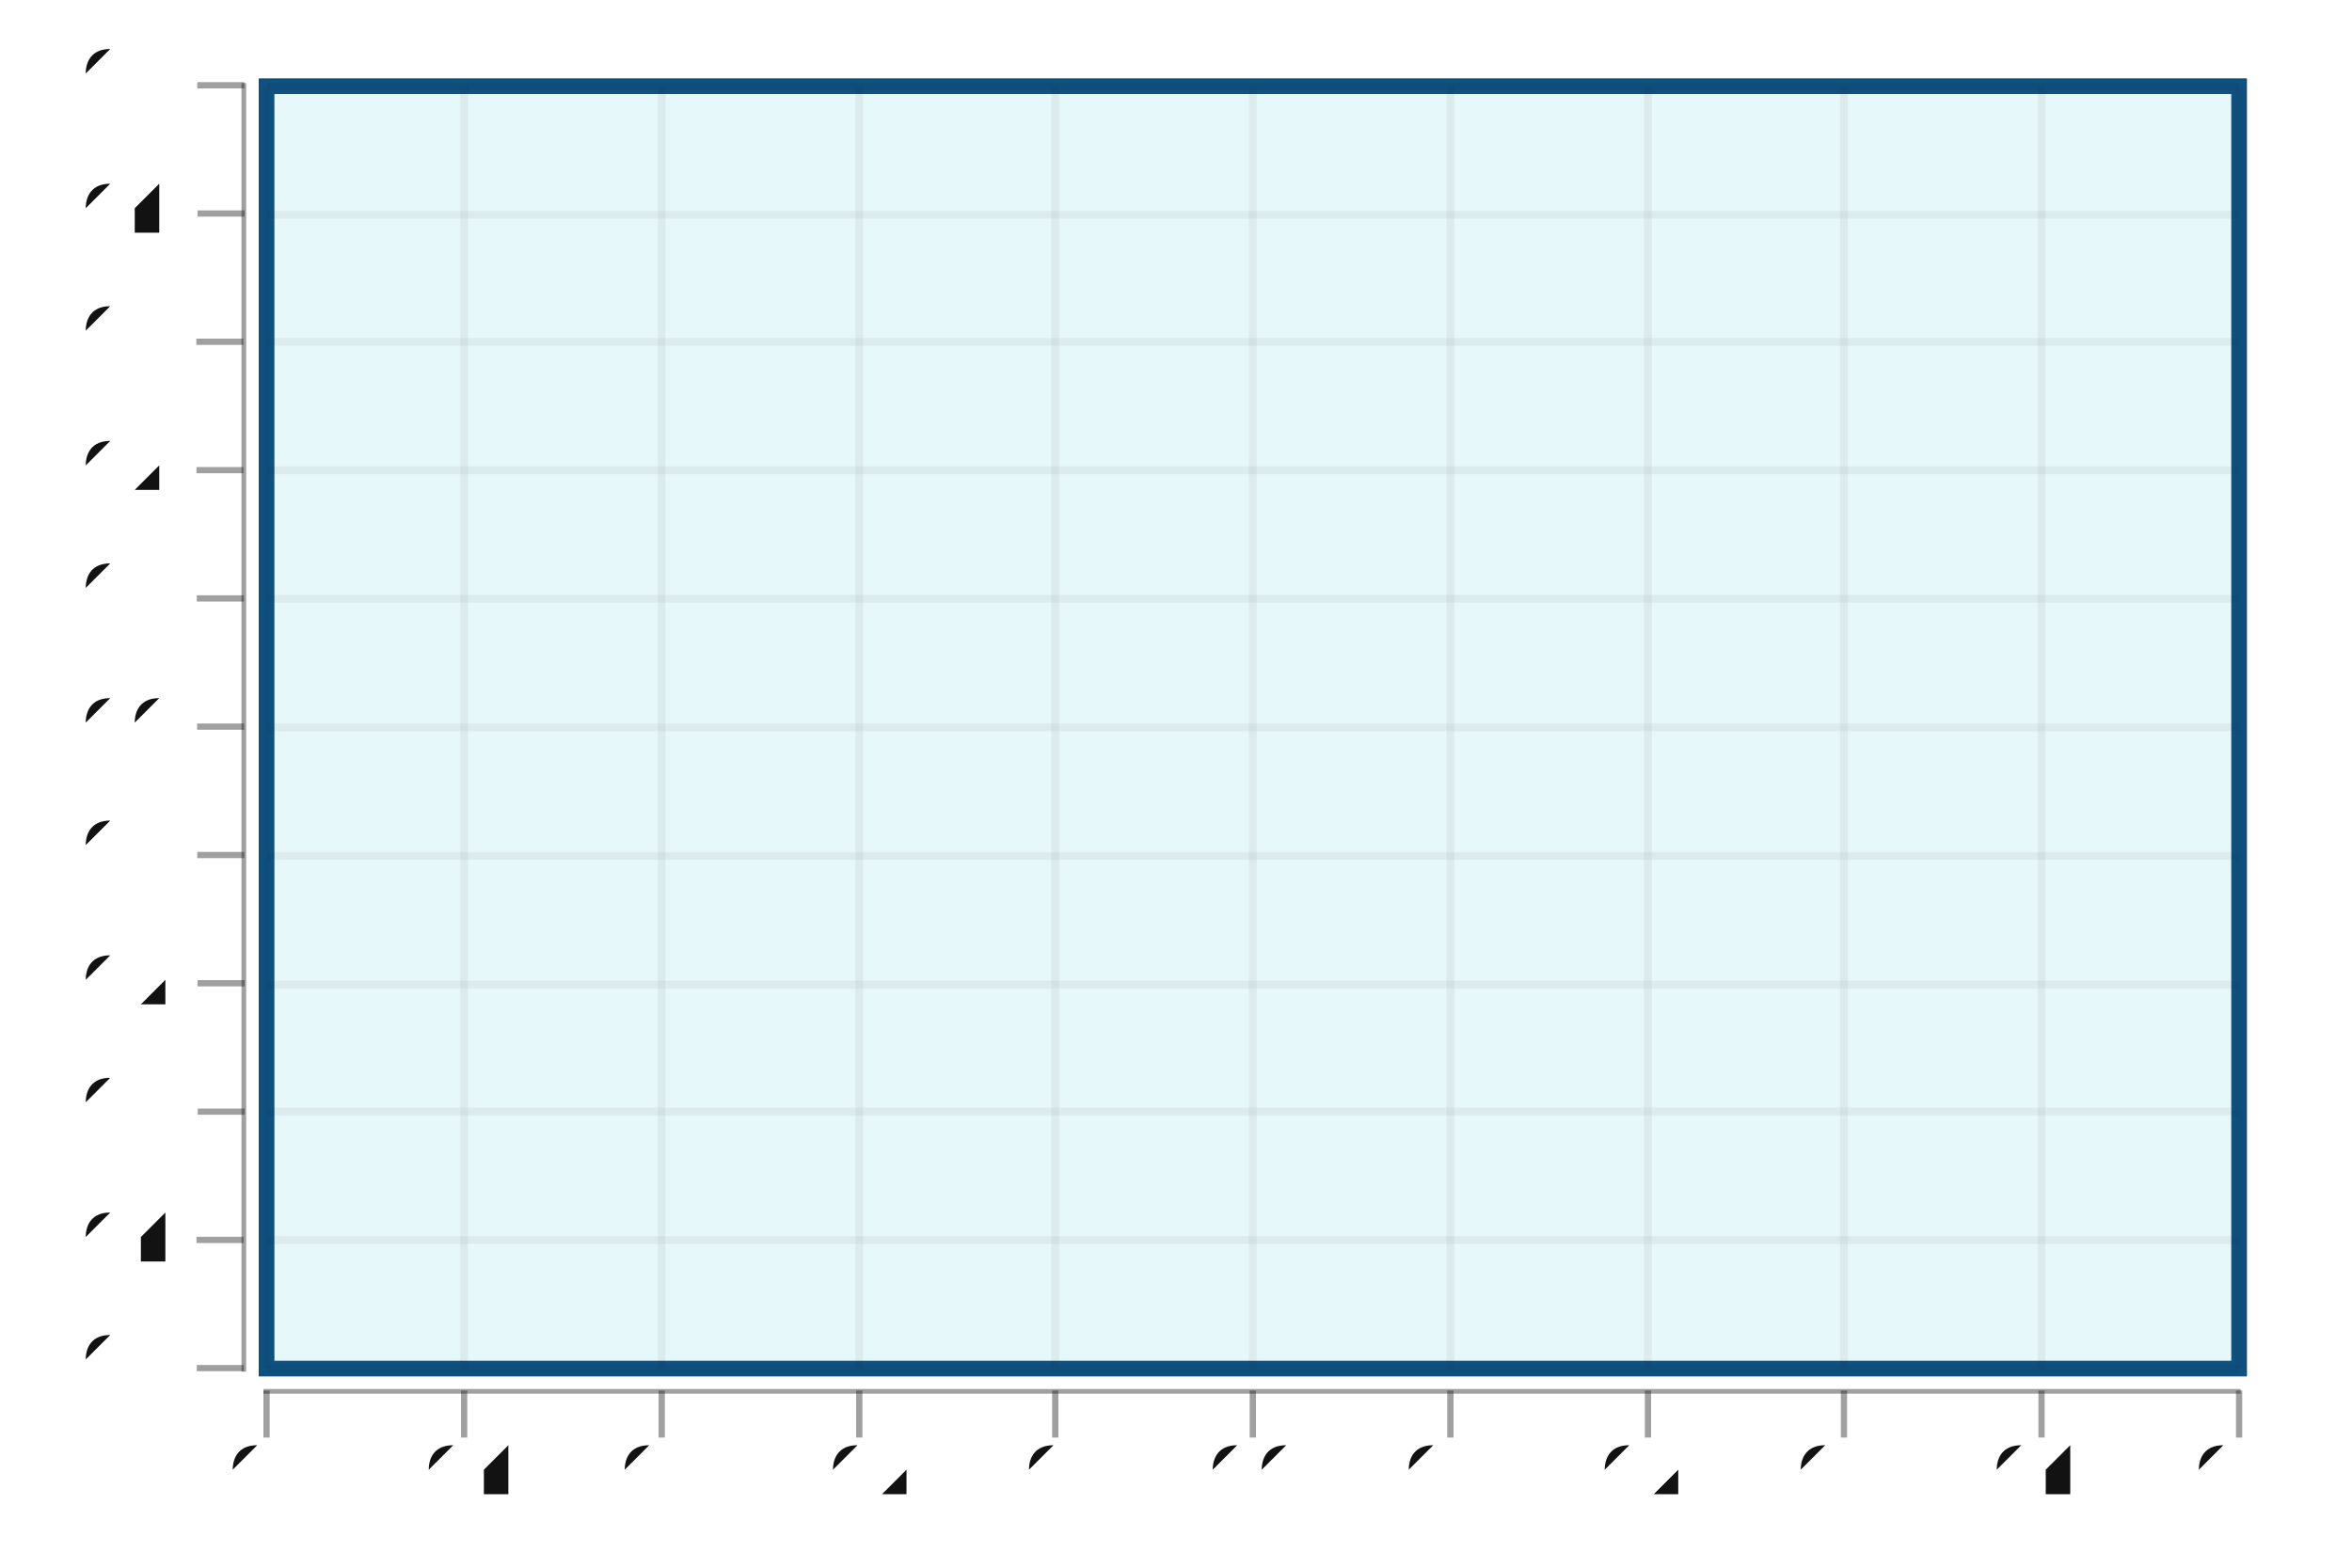
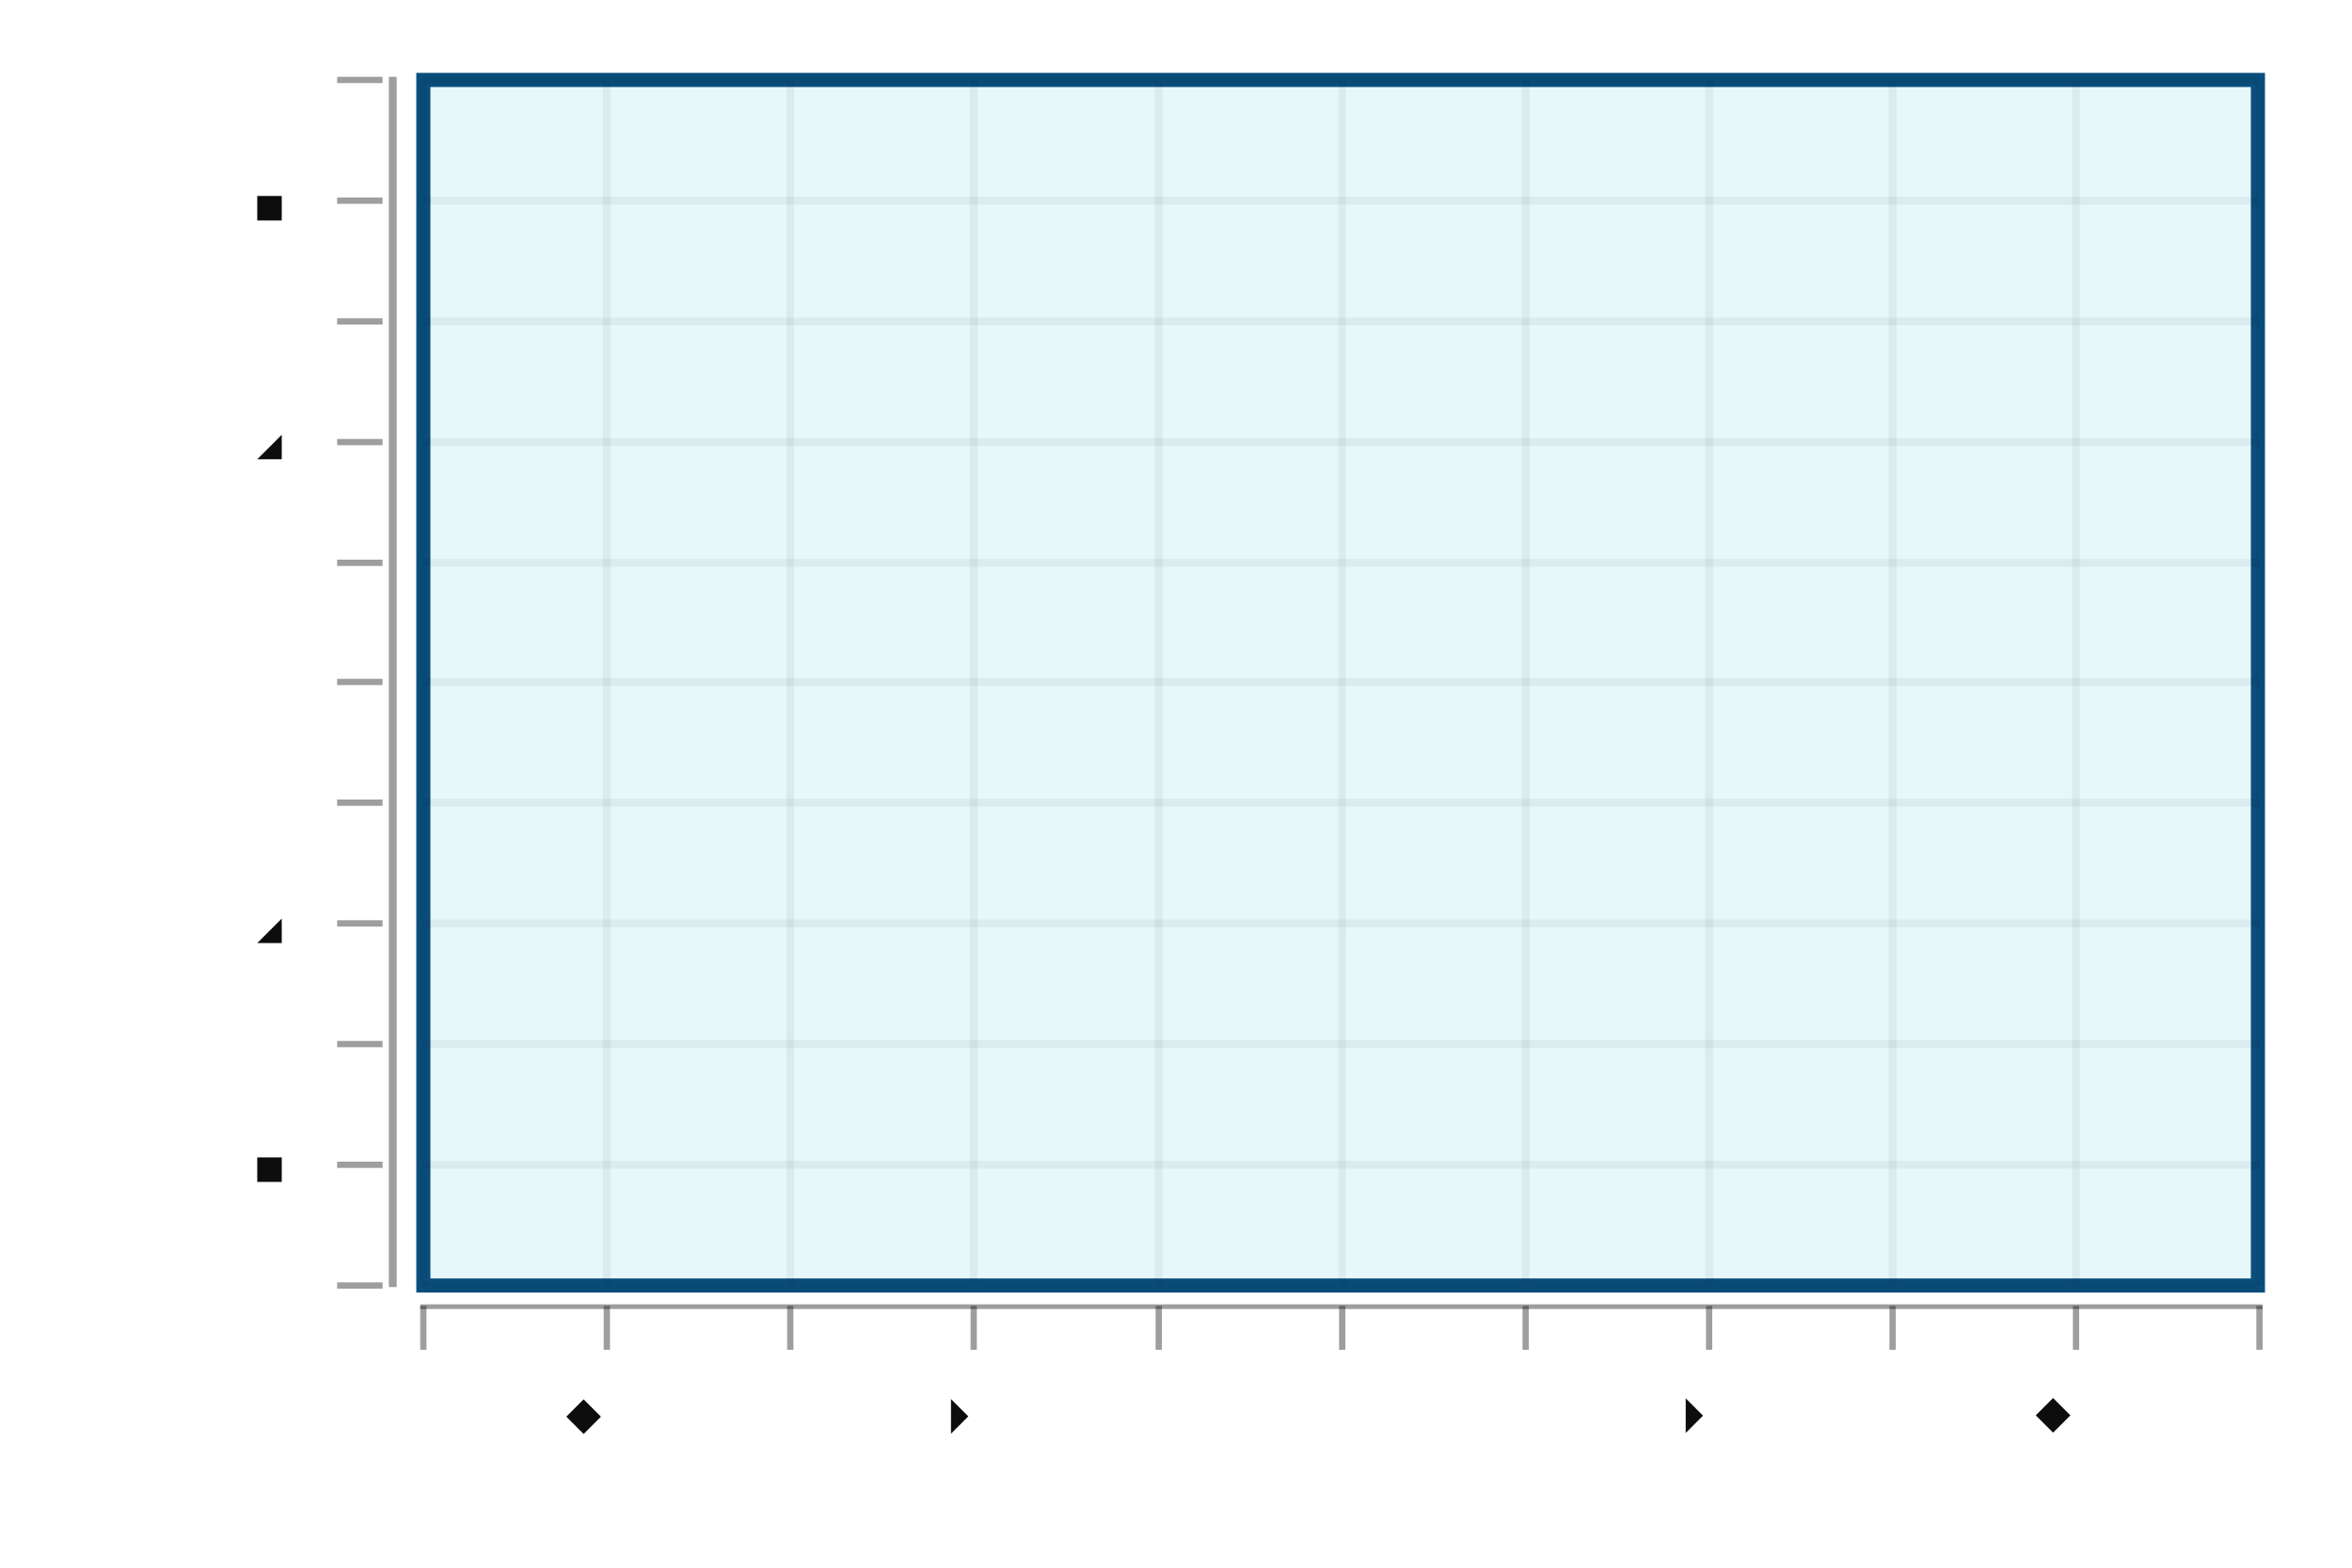
<svg xmlns="http://www.w3.org/2000/svg" width="450" height="300" viewBox="-0.75 -0.5 1.5 1.0">
  <style>svg {
  color-scheme: light dark;
}
{
  .canvas g, .title g, .axisbar g, .ticktext g, .tickglyph g, .ticklines g, .legendContent g text {
    fill: rgb(5%, 5%, 5%);
  }
  .ticklines g, .tickglyph g, .legendBorder g {
    stroke: rgb(5%, 5%, 5%);
  }
  .legendBorder g {
    fill: rgb(94%, 94%, 94%);
  }
}
@media (prefers-color-scheme:dark) {
  .canvas g, .title g, .axisbar g, .ticktext g, .tickglyph g, .ticklines g, .legendContent g text {
    fill: rgb(94%, 94%, 94%);
  }
  .ticklines g, .tickglyph g, .legendBorder g {
    stroke: rgb(94%, 94%, 94%);
  }
  .legendBorder g {
    fill: rgb(5%, 5%, 5%);
  }
}</style>
  <g class="chart">
    <g class="unit">
-       <g stroke-width="0.01" stroke="rgb(2%, 29%, 48%)" stroke-opacity="1.0" fill="rgb(2%, 73%, 80%)" fill-opacity="0.1">
-         <rect width="1.258" height="0.818" x="-0.58" y="-0.445" />
+       <g stroke-width="0.009" stroke="rgb(2%, 29%, 48%)" stroke-opacity="1.0" fill="rgb(2%, 73%, 80%)" fill-opacity="0.1">
+         <rect width="1.17" height="0.769" x="-0.48" y="-0.449" />
      </g>
    </g>
  </g>
  <g class="hud">
    <g class="frame">
      <g stroke-width="0" stroke="rgb(0%, 0%, 0%)" stroke-opacity="0" fill="rgb(100%, 100%, 100%)" fill-opacity="0.02">
-         <rect width="1.266" height="0.827" x="-0.584" y="-0.449" />
+         <rect width="1.182" height="0.777" x="-0.485" y="-0.453" />
      </g>
    </g>
    <g class="axis">
      <g class="ticks">
        <g class="tickglyph">
          <g stroke-width="0.004" stroke="rgb(5%, 5%, 5%)" stroke-opacity="0.4" fill="rgb(5%, 5%, 5%)" fill-opacity="0.4">
-             <g transform="rotate(-90.0, -0.6094, 0.3731)">
-               <polyline points="-0.609,0.388 -0.609,0.358" />
-             </g>
-             <g transform="rotate(-90.0, -0.6094, 0.2913)">
-               <polyline points="-0.609,0.306 -0.609,0.276" />
-             </g>
-             <g transform="rotate(-90.0, -0.6094, 0.2095)">
-               <polyline points="-0.609,0.225 -0.609,0.195" />
-             </g>
-             <g transform="rotate(-90.0, -0.6094, 0.1276)">
-               <polyline points="-0.609,0.143 -0.609,0.113" />
-             </g>
-             <g transform="rotate(-90.0, -0.6094, 0.0458)">
-               <polyline points="-0.609,0.061 -0.609,0.031" />
-             </g>
-             <g transform="rotate(-90.0, -0.6094, -0.0361)">
-               <polyline points="-0.609,-0.021 -0.609,-0.051" />
-             </g>
-             <g transform="rotate(-90.0, -0.6094, -0.1179)">
-               <polyline points="-0.609,-0.103 -0.609,-0.133" />
-             </g>
-             <g transform="rotate(-90.0, -0.6094, -0.1997)">
-               <polyline points="-0.609,-0.185 -0.609,-0.215" />
-             </g>
-             <g transform="rotate(-90.0, -0.6094, -0.2816)">
-               <polyline points="-0.609,-0.267 -0.609,-0.297" />
-             </g>
-             <g transform="rotate(-90.0, -0.6094, -0.3634)">
-               <polyline points="-0.609,-0.348 -0.609,-0.378" />
-             </g>
-             <g transform="rotate(-90.0, -0.6094, -0.4452)">
-               <polyline points="-0.609,-0.43 -0.609,-0.46" />
-             </g>
+             <polyline points="-0.535,0.32 -0.506,0.32" />
+             <polyline points="-0.535,0.243 -0.506,0.243" />
+             <polyline points="-0.535,0.166 -0.506,0.166" />
+             <polyline points="-0.535,0.089 -0.506,0.089" />
+             <polyline points="-0.535,0.012 -0.506,0.012" />
+             <polyline points="-0.535,-0.065 -0.506,-0.065" />
+             <polyline points="-0.535,-0.141 -0.506,-0.141" />
+             <polyline points="-0.535,-0.218 -0.506,-0.218" />
+             <polyline points="-0.535,-0.295 -0.506,-0.295" />
+             <polyline points="-0.535,-0.372 -0.506,-0.372" />
+             <polyline points="-0.535,-0.449 -0.506,-0.449" />
          </g>
        </g>
        <g class="ticktext">
-           <g stroke-width="0.0" stroke="none" fill="rgb(5%, 5%, 5%)" fill-opacity="1.0" font-size="0.042" text-anchor="end">
-             <text x="-0.64" y="0.385">-0.5</text>
-             <text x="-0.64" y="0.303">-0.4</text>
-             <text x="-0.64" y="0.221">-0.3</text>
-             <text x="-0.64" y="0.139">-0.2</text>
-             <text x="-0.64" y="0.057">-0.1</text>
-             <text x="-0.64" y="-0.025"> 0.0</text>
-             <text x="-0.64" y="-0.106"> 0.1</text>
-             <text x="-0.64" y="-0.188"> 0.2</text>
-             <text x="-0.64" y="-0.27"> 0.3</text>
-             <text x="-0.64" y="-0.352"> 0.4</text>
-             <text x="-0.64" y="-0.434"> 0.5</text>
+           <g stroke-width="0.0" stroke="none" fill="rgb(5%, 5%, 5%)" fill-opacity="1.0" font-size="0.047" text-anchor="end">
+             <text x="-0.563" y="0.331">-0.5</text>
+             <text x="-0.563" y="0.254">-0.4</text>
+             <text x="-0.563" y="0.177">-0.3</text>
+             <text x="-0.563" y="0.1">-0.2</text>
+             <text x="-0.563" y="0.023">-0.1</text>
+             <text x="-0.563" y="-0.054"> 0.0</text>
+             <text x="-0.563" y="-0.131"> 0.1</text>
+             <text x="-0.563" y="-0.208"> 0.2</text>
+             <text x="-0.563" y="-0.285"> 0.3</text>
+             <text x="-0.563" y="-0.362"> 0.4</text>
+             <text x="-0.563" y="-0.439"> 0.5</text>
          </g>
        </g>
        <g class="ticklines">
          <g stroke-width="0.005" stroke="rgb(5%, 5%, 5%)" stroke-opacity="0.05" fill="none">
-             <polyline points="-0.58,0.373 0.678,0.373" />
-             <polyline points="-0.58,0.291 0.678,0.291" />
-             <polyline points="-0.58,0.209 0.678,0.209" />
-             <polyline points="-0.58,0.128 0.678,0.128" />
-             <polyline points="-0.58,0.046 0.678,0.046" />
-             <polyline points="-0.58,-0.036 0.678,-0.036" />
-             <polyline points="-0.58,-0.118 0.678,-0.118" />
-             <polyline points="-0.58,-0.2 0.678,-0.2" />
-             <polyline points="-0.58,-0.282 0.678,-0.282" />
-             <polyline points="-0.58,-0.363 0.678,-0.363" />
-             <polyline points="-0.58,-0.445 0.678,-0.445" />
+             <polyline points="-0.48,0.32 0.691,0.32" />
+             <polyline points="-0.48,0.243 0.691,0.243" />
+             <polyline points="-0.48,0.166 0.691,0.166" />
+             <polyline points="-0.48,0.089 0.691,0.089" />
+             <polyline points="-0.48,0.012 0.691,0.012" />
+             <polyline points="-0.48,-0.065 0.691,-0.065" />
+             <polyline points="-0.48,-0.141 0.691,-0.141" />
+             <polyline points="-0.48,-0.218 0.691,-0.218" />
+             <polyline points="-0.48,-0.295 0.691,-0.295" />
+             <polyline points="-0.48,-0.372 0.691,-0.372" />
+             <polyline points="-0.48,-0.449 0.691,-0.449" />
          </g>
        </g>
      </g>
      <g class="axisbar">
        <g stroke-width="0" stroke="rgb(0%, 0%, 0%)" stroke-opacity="0" fill="rgb(5%, 5%, 5%)" fill-opacity="0.4">
-           <rect width="0.003" height="0.822" x="-0.596" y="-0.447" />
+           <rect width="0.005" height="0.772" x="-0.502" y="-0.451" />
        </g>
      </g>
    </g>
    <g class="axis">
      <g class="ticks">
        <g class="tickglyph">
          <g stroke-width="0.004" stroke="rgb(5%, 5%, 5%)" stroke-opacity="0.4" fill="rgb(5%, 5%, 5%)" fill-opacity="0.4">
-             <polyline points="-0.58,0.417 -0.58,0.387" />
-             <polyline points="-0.454,0.417 -0.454,0.387" />
-             <polyline points="-0.328,0.417 -0.328,0.387" />
-             <polyline points="-0.202,0.417 -0.202,0.387" />
-             <polyline points="-0.077,0.417 -0.077,0.387" />
-             <polyline points="0.049,0.417 0.049,0.387" />
-             <polyline points="0.175,0.417 0.175,0.387" />
-             <polyline points="0.301,0.417 0.301,0.387" />
-             <polyline points="0.426,0.417 0.426,0.387" />
-             <polyline points="0.552,0.417 0.552,0.387" />
-             <polyline points="0.678,0.417 0.678,0.387" />
+             <polyline points="-0.48,0.361 -0.48,0.333" />
+             <polyline points="-0.363,0.361 -0.363,0.333" />
+             <polyline points="-0.246,0.361 -0.246,0.333" />
+             <polyline points="-0.129,0.361 -0.129,0.333" />
+             <polyline points="-0.011,0.361 -0.011,0.333" />
+             <polyline points="0.106,0.361 0.106,0.333" />
+             <polyline points="0.223,0.361 0.223,0.333" />
+             <polyline points="0.34,0.361 0.34,0.333" />
+             <polyline points="0.457,0.361 0.457,0.333" />
+             <polyline points="0.574,0.361 0.574,0.333" />
+             <polyline points="0.691,0.361 0.691,0.333" />
          </g>
        </g>
        <g class="ticktext">
-           <g stroke-width="0.0" stroke="none" fill="rgb(5%, 5%, 5%)" fill-opacity="1.0" font-size="0.042" text-anchor="middle">
-             <text x="-0.58" y="0.455">-0.5</text>
-             <text x="-0.454" y="0.455">-0.4</text>
-             <text x="-0.328" y="0.455">-0.3</text>
-             <text x="-0.202" y="0.455">-0.2</text>
-             <text x="-0.077" y="0.455">-0.1</text>
-             <text x="0.049" y="0.455"> 0.0</text>
-             <text x="0.175" y="0.455"> 0.1</text>
-             <text x="0.301" y="0.455"> 0.2</text>
-             <text x="0.426" y="0.455"> 0.3</text>
-             <text x="0.552" y="0.455"> 0.4</text>
-             <text x="0.678" y="0.455"> 0.5</text>
+           <g stroke-width="0.0" stroke="none" fill="rgb(5%, 5%, 5%)" fill-opacity="1.0" font-size="0.047" text-anchor="end">
+             <text x="-0.48" y="0.396" transform="rotate(-45.0, -0.4796, 0.3958)">-0.5</text>
+             <text x="-0.363" y="0.396" transform="rotate(-45.0, -0.3626, 0.3958)">-0.4</text>
+             <text x="-0.246" y="0.396" transform="rotate(-45.0, -0.2456, 0.3958)">-0.3</text>
+             <text x="-0.129" y="0.396" transform="rotate(-45.0, -0.1285, 0.3958)">-0.2</text>
+             <text x="-0.011" y="0.396" transform="rotate(-45.0, -0.0115, 0.3958)">-0.1</text>
+             <text x="0.106" y="0.396" transform="rotate(-45.0, 0.1056, 0.3958)"> 0.0</text>
+             <text x="0.223" y="0.396" transform="rotate(-45.0, 0.2226, 0.3958)"> 0.1</text>
+             <text x="0.34" y="0.396" transform="rotate(-45.0, 0.3396, 0.3958)"> 0.2</text>
+             <text x="0.457" y="0.396" transform="rotate(-45.0, 0.4567, 0.3958)"> 0.3</text>
+             <text x="0.574" y="0.396" transform="rotate(-45.0, 0.5737, 0.3958)"> 0.4</text>
+             <text x="0.691" y="0.396" transform="rotate(-45.0, 0.6908, 0.3958)"> 0.5</text>
          </g>
        </g>
        <g class="ticklines">
          <g stroke-width="0.005" stroke="rgb(5%, 5%, 5%)" stroke-opacity="0.05" fill="none">
-             <polyline points="-0.58,0.373 -0.58,-0.445" />
-             <polyline points="-0.454,0.373 -0.454,-0.445" />
-             <polyline points="-0.328,0.373 -0.328,-0.445" />
-             <polyline points="-0.202,0.373 -0.202,-0.445" />
-             <polyline points="-0.077,0.373 -0.077,-0.445" />
-             <polyline points="0.049,0.373 0.049,-0.445" />
-             <polyline points="0.175,0.373 0.175,-0.445" />
-             <polyline points="0.301,0.373 0.301,-0.445" />
-             <polyline points="0.426,0.373 0.426,-0.445" />
-             <polyline points="0.552,0.373 0.552,-0.445" />
-             <polyline points="0.678,0.373 0.678,-0.445" />
+             <polyline points="-0.48,0.32 -0.48,-0.449" />
+             <polyline points="-0.363,0.32 -0.363,-0.449" />
+             <polyline points="-0.246,0.32 -0.246,-0.449" />
+             <polyline points="-0.129,0.32 -0.129,-0.449" />
+             <polyline points="-0.011,0.32 -0.011,-0.449" />
+             <polyline points="0.106,0.32 0.106,-0.449" />
+             <polyline points="0.223,0.32 0.223,-0.449" />
+             <polyline points="0.34,0.32 0.34,-0.449" />
+             <polyline points="0.457,0.32 0.457,-0.449" />
+             <polyline points="0.574,0.32 0.574,-0.449" />
+             <polyline points="0.691,0.32 0.691,-0.449" />
          </g>
        </g>
      </g>
      <g class="axisbar">
        <g stroke-width="0" stroke="rgb(0%, 0%, 0%)" stroke-opacity="0" fill="rgb(5%, 5%, 5%)" fill-opacity="0.4">
-           <rect width="1.261" height="0.003" x="-0.582" y="0.386" />
+           <rect width="1.175" height="0.003" x="-0.482" y="0.332" />
        </g>
      </g>
    </g>
    <g class="frame">
-       <g stroke-width="0" stroke="rgb(0%, 0%, 0%)" stroke-opacity="0" fill="rgb(100%, 100%, 100%)" fill-opacity="0.02">
+       <g stroke-width="0" stroke="rgb(0%, 0%, 0%)" stroke-opacity="0" fill="rgb(0%, 0%, 0%)" fill-opacity="0">
        <rect width="1.5" height="1.0" x="-0.75" y="-0.5" />
      </g>
    </g>
  </g>
</svg>
